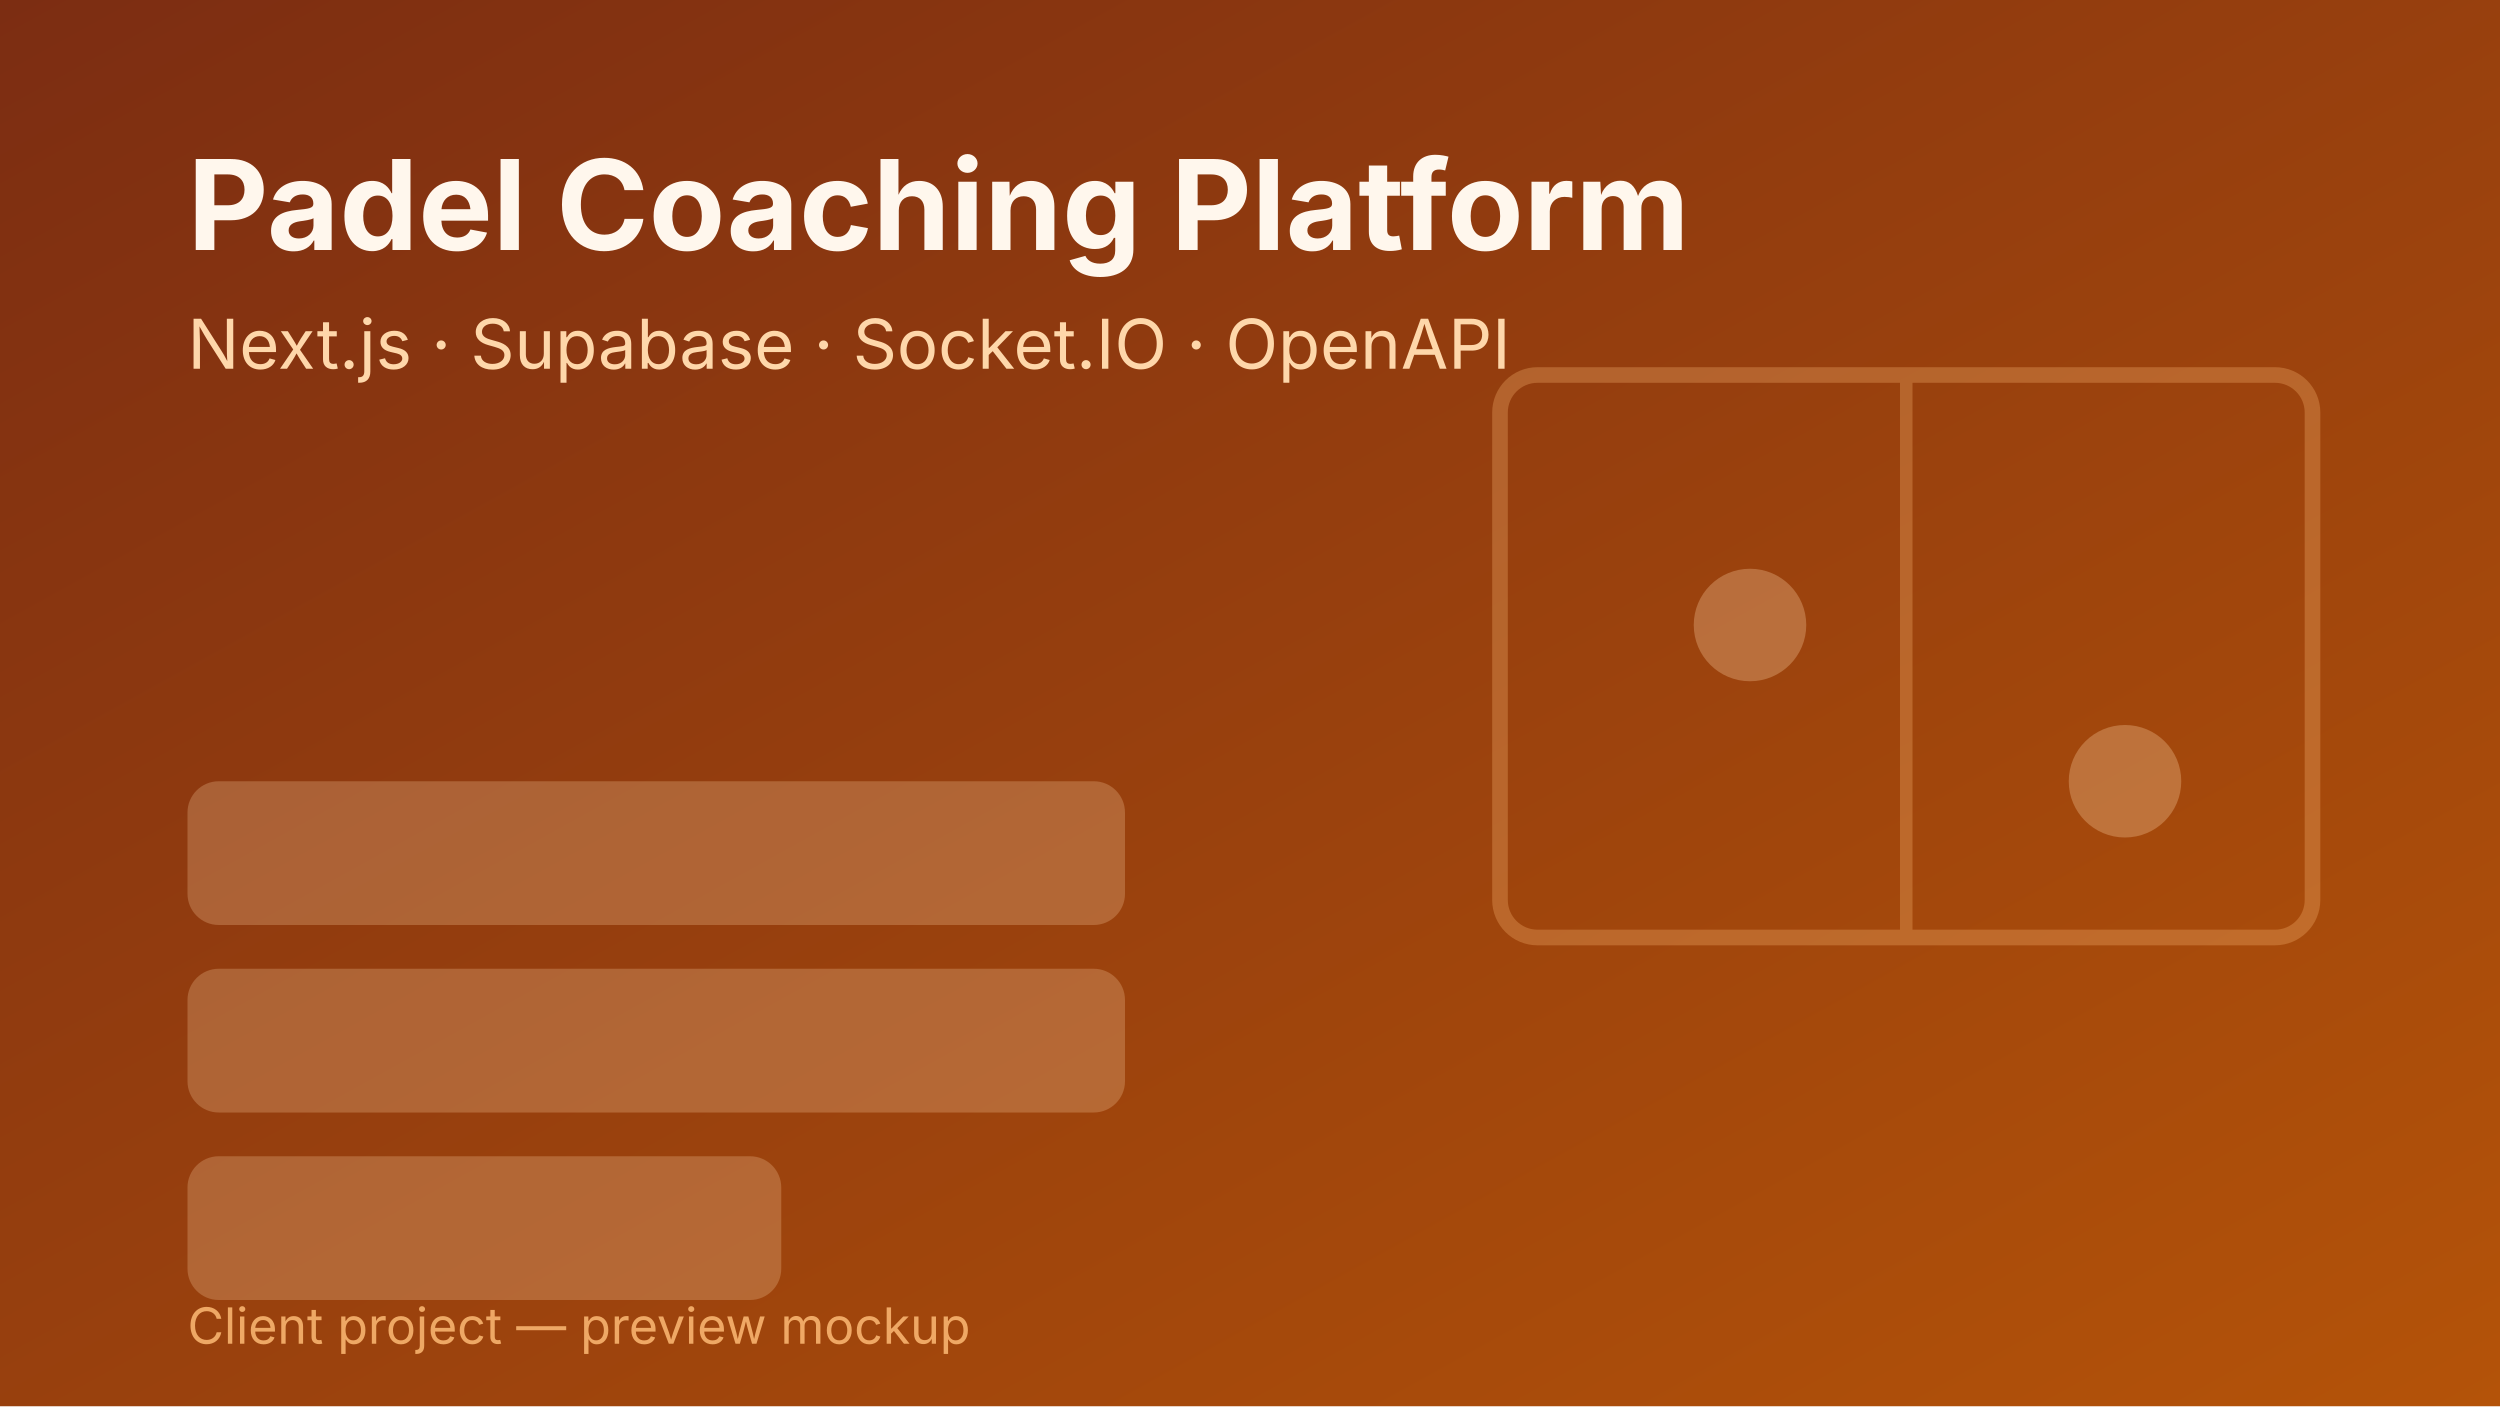
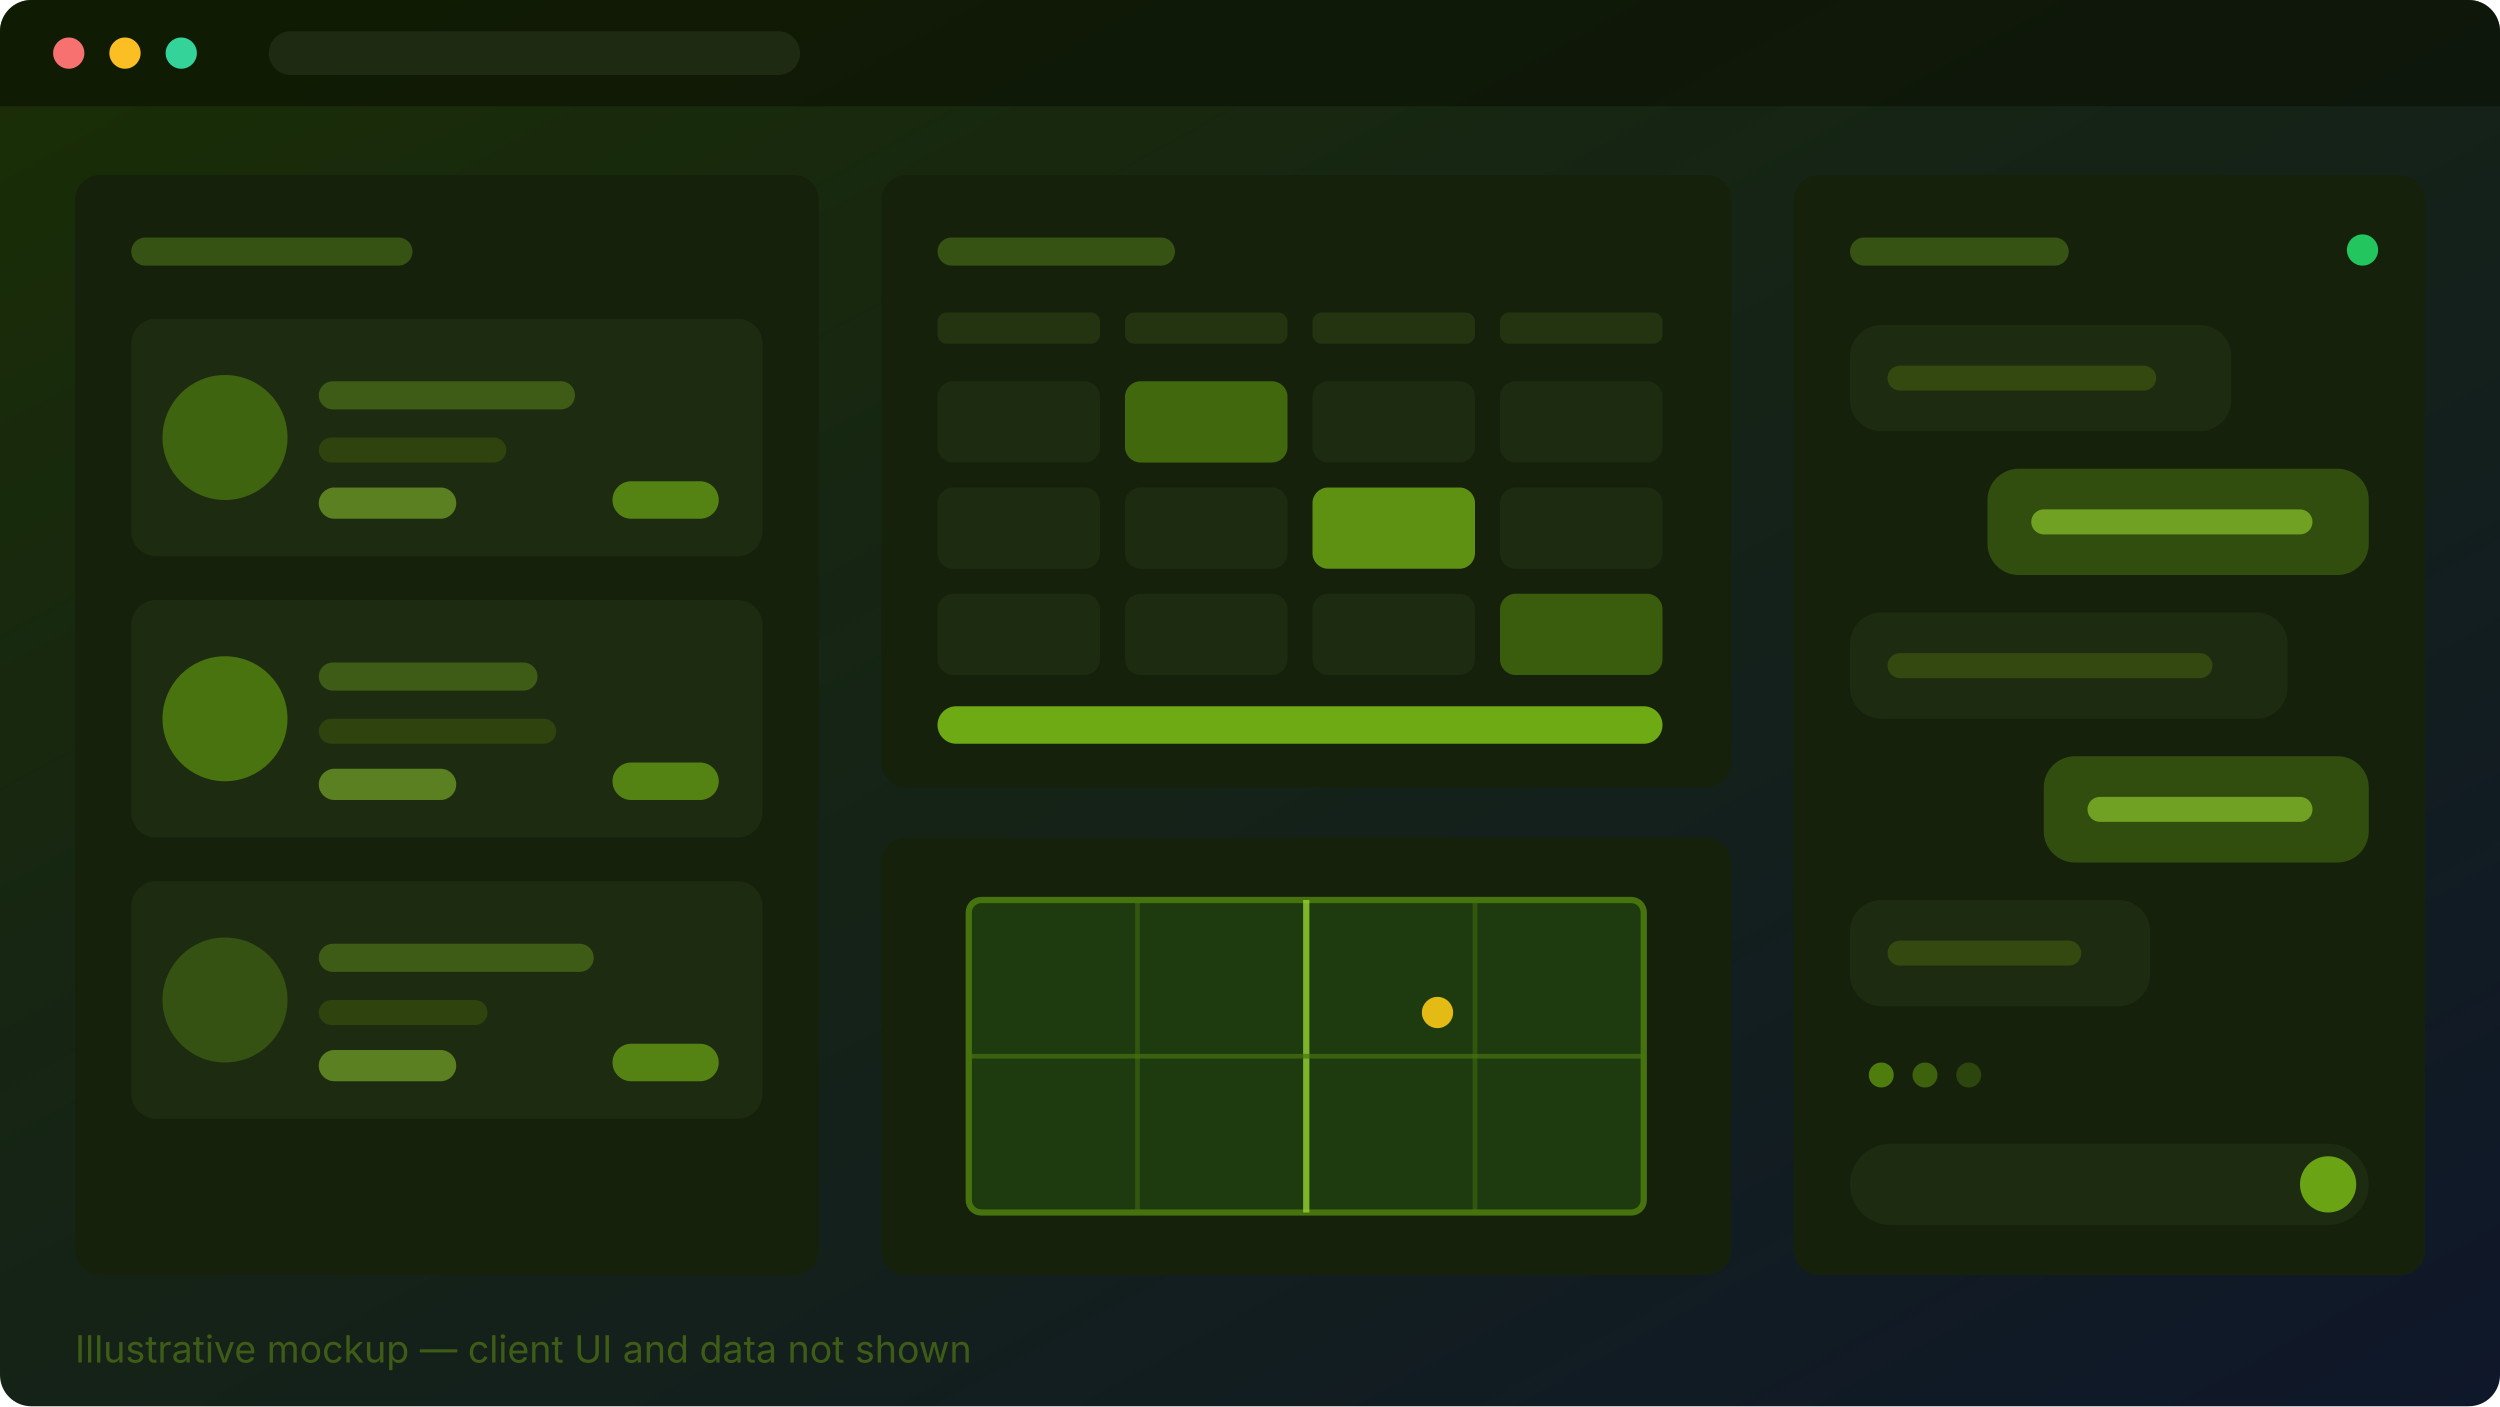
- <svg xmlns="http://www.w3.org/2000/svg" viewBox="0 0 800 450">
+ <svg xmlns="http://www.w3.org/2000/svg" viewBox="0 0 800 450" role="img" aria-label="Stylised mockup of a padel coaching booking platform with chat and schedule">
  <defs>
-     <linearGradient id="bg" x1="0" y1="0" x2="1" y2="1">
-       <stop offset="0%" stop-color="#7c2d12" />
-       <stop offset="100%" stop-color="#b45309" />
+     <linearGradient id="pdbg" x1="0" y1="0" x2="1" y2="1">
+       <stop offset="0%" stop-color="#1a2e05" />
+       <stop offset="100%" stop-color="#0f172a" />
    </linearGradient>
+     <clipPath id="pdclip">
+       <rect x="0" y="0" width="800" height="450" rx="10" />
+     </clipPath>
  </defs>
-   <rect width="800" height="450" fill="url(#bg)" />
-   <g opacity="0.3">
-     <rect x="480" y="120" width="260" height="180" rx="12" fill="none" stroke="#fdba74" stroke-width="5" />
-     <line x1="610" y1="120" x2="610" y2="300" stroke="#fdba74" stroke-width="4" />
-     <circle cx="560" cy="200" r="18" fill="#fed7aa" />
-     <circle cx="680" cy="250" r="18" fill="#fed7aa" />
+   <g clip-path="url(#pdclip)">
+     <rect width="800" height="450" fill="url(#pdbg)" />
+     <rect x="0" y="0" width="800" height="34" fill="#0a0f02" opacity="0.6" />
+     <circle cx="22" cy="17" r="5" fill="#f87171" />
+     <circle cx="40" cy="17" r="5" fill="#fbbf24" />
+     <circle cx="58" cy="17" r="5" fill="#34d399" />
+     <rect x="86" y="10" width="170" height="14" rx="7" fill="#1f2a12" />
+     <rect x="24" y="56" width="238" height="352" rx="8" fill="#16210c" />
+     <rect x="42" y="76" width="90" height="9" rx="4.5" fill="#365314" />
+     <g>
+       <rect x="42" y="102" width="202" height="76" rx="8" fill="#1d2b10" />
+       <circle cx="72" cy="140" r="20" fill="#4d7c0f" opacity="0.7" />
+       <rect x="102" y="122" width="82" height="9" rx="4.5" fill="#3f5c17" />
+       <rect x="102" y="140" width="60" height="8" rx="4" fill="#33490f" opacity="0.8" />
+       <rect x="102" y="156" width="44" height="10" rx="5" fill="#a3e635" opacity="0.45" />
+       <rect x="196" y="154" width="34" height="12" rx="6" fill="#84cc16" opacity="0.55" />
+     </g>
+     <g>
+       <rect x="42" y="192" width="202" height="76" rx="8" fill="#1d2b10" />
+       <circle cx="72" cy="230" r="20" fill="#65a30d" opacity="0.6" />
+       <rect x="102" y="212" width="70" height="9" rx="4.5" fill="#3f5c17" />
+       <rect x="102" y="230" width="76" height="8" rx="4" fill="#33490f" opacity="0.8" />
+       <rect x="102" y="246" width="44" height="10" rx="5" fill="#a3e635" opacity="0.45" />
+       <rect x="196" y="244" width="34" height="12" rx="6" fill="#84cc16" opacity="0.55" />
+     </g>
+     <g>
+       <rect x="42" y="282" width="202" height="76" rx="8" fill="#1d2b10" />
+       <circle cx="72" cy="320" r="20" fill="#3f6212" opacity="0.7" />
+       <rect x="102" y="302" width="88" height="9" rx="4.5" fill="#3f5c17" />
+       <rect x="102" y="320" width="54" height="8" rx="4" fill="#33490f" opacity="0.8" />
+       <rect x="102" y="336" width="44" height="10" rx="5" fill="#a3e635" opacity="0.45" />
+       <rect x="196" y="334" width="34" height="12" rx="6" fill="#84cc16" opacity="0.55" />
+     </g>
+     <rect x="282" y="56" width="272" height="196" rx="8" fill="#16210c" />
+     <rect x="300" y="76" width="76" height="9" rx="4.5" fill="#365314" />
+     <g>
+       <rect x="300" y="100" width="52" height="10" rx="3" fill="#243411" />
+       <rect x="360" y="100" width="52" height="10" rx="3" fill="#243411" />
+       <rect x="420" y="100" width="52" height="10" rx="3" fill="#243411" />
+       <rect x="480" y="100" width="52" height="10" rx="3" fill="#243411" />
+     </g>
+     <g>
+       <rect x="300" y="122" width="52" height="26" rx="5" fill="#1d2b10" />
+       <rect x="360" y="122" width="52" height="26" rx="5" fill="#65a30d" opacity="0.55" />
+       <rect x="420" y="122" width="52" height="26" rx="5" fill="#1d2b10" />
+       <rect x="480" y="122" width="52" height="26" rx="5" fill="#1d2b10" />
+       <rect x="300" y="156" width="52" height="26" rx="5" fill="#1d2b10" />
+       <rect x="360" y="156" width="52" height="26" rx="5" fill="#1d2b10" />
+       <rect x="420" y="156" width="52" height="26" rx="5" fill="#84cc16" opacity="0.65" />
+       <rect x="480" y="156" width="52" height="26" rx="5" fill="#1d2b10" />
+       <rect x="300" y="190" width="52" height="26" rx="5" fill="#1d2b10" />
+       <rect x="360" y="190" width="52" height="26" rx="5" fill="#1d2b10" />
+       <rect x="420" y="190" width="52" height="26" rx="5" fill="#1d2b10" />
+       <rect x="480" y="190" width="52" height="26" rx="5" fill="#65a30d" opacity="0.45" />
+     </g>
+     <rect x="300" y="226" width="232" height="12" rx="6" fill="#84cc16" opacity="0.8" />
+     <rect x="282" y="268" width="272" height="140" rx="8" fill="#16210c" />
+     <g transform="translate(310 288)" opacity="0.9">
+       <rect width="216" height="100" rx="4" fill="#1f3d0f" stroke="#4d7c0f" stroke-width="2" />
+       <line x1="108" y1="0" x2="108" y2="100" stroke="#a3e635" stroke-width="2" opacity="0.8" />
+       <line x1="0" y1="50" x2="216" y2="50" stroke="#4d7c0f" stroke-width="1.5" opacity="0.7" />
+       <line x1="54" y1="0" x2="54" y2="100" stroke="#4d7c0f" stroke-width="1.5" opacity="0.5" />
+       <line x1="162" y1="0" x2="162" y2="100" stroke="#4d7c0f" stroke-width="1.5" opacity="0.5" />
+       <circle cx="150" cy="36" r="5" fill="#facc15" />
+     </g>
+     <rect x="574" y="56" width="202" height="352" rx="8" fill="#16210c" />
+     <rect x="592" y="76" width="70" height="9" rx="4.5" fill="#365314" />
+     <circle cx="756" cy="80" r="5" fill="#22c55e" />
+     <rect x="592" y="104" width="122" height="34" rx="10" fill="#1d2b10" />
+     <rect x="604" y="117" width="86" height="8" rx="4" fill="#33490f" />
+     <rect x="636" y="150" width="122" height="34" rx="10" fill="#4d7c0f" opacity="0.5" />
+     <rect x="650" y="163" width="90" height="8" rx="4" fill="#a3e635" opacity="0.55" />
+     <rect x="592" y="196" width="140" height="34" rx="10" fill="#1d2b10" />
+     <rect x="604" y="209" width="104" height="8" rx="4" fill="#33490f" />
+     <rect x="654" y="242" width="104" height="34" rx="10" fill="#4d7c0f" opacity="0.5" />
+     <rect x="668" y="255" width="72" height="8" rx="4" fill="#a3e635" opacity="0.55" />
+     <rect x="592" y="288" width="96" height="34" rx="10" fill="#1d2b10" />
+     <rect x="604" y="301" width="62" height="8" rx="4" fill="#33490f" />
+     <g opacity="0.7">
+       <circle cx="602" cy="344" r="4" fill="#65a30d" />
+       <circle cx="616" cy="344" r="4" fill="#65a30d" opacity="0.7" />
+       <circle cx="630" cy="344" r="4" fill="#65a30d" opacity="0.4" />
+     </g>
+     <rect x="592" y="366" width="166" height="26" rx="13" fill="#1d2b10" />
+     <circle cx="745" cy="379" r="9" fill="#84cc16" opacity="0.75" />
+     <text x="24" y="436" font-family="Inter, Arial, sans-serif" font-size="12" fill="#3f5c17">
+       Illustrative mockup — client UI and data not shown
+     </text>
  </g>
-   <g opacity="0.25" fill="#fed7aa">
-     <rect x="60" y="250" width="300" height="46" rx="10" />
-     <rect x="60" y="310" width="300" height="46" rx="10" />
-     <rect x="60" y="370" width="190" height="46" rx="10" />
-   </g>
-   <text x="60" y="80" font-family="Inter, Arial, sans-serif" font-size="40" font-weight="700" fill="#fff7ed">Padel Coaching Platform</text>
-   <text x="60" y="118" font-family="Inter, Arial, sans-serif" font-size="22" fill="#fed7aa">Next.js · Supabase · Socket.IO · OpenAPI</text>
-   <text x="60" y="430" font-family="Inter, Arial, sans-serif" font-size="16" fill="#fdba74" opacity="0.85">Client project — preview mockup</text>
</svg>
